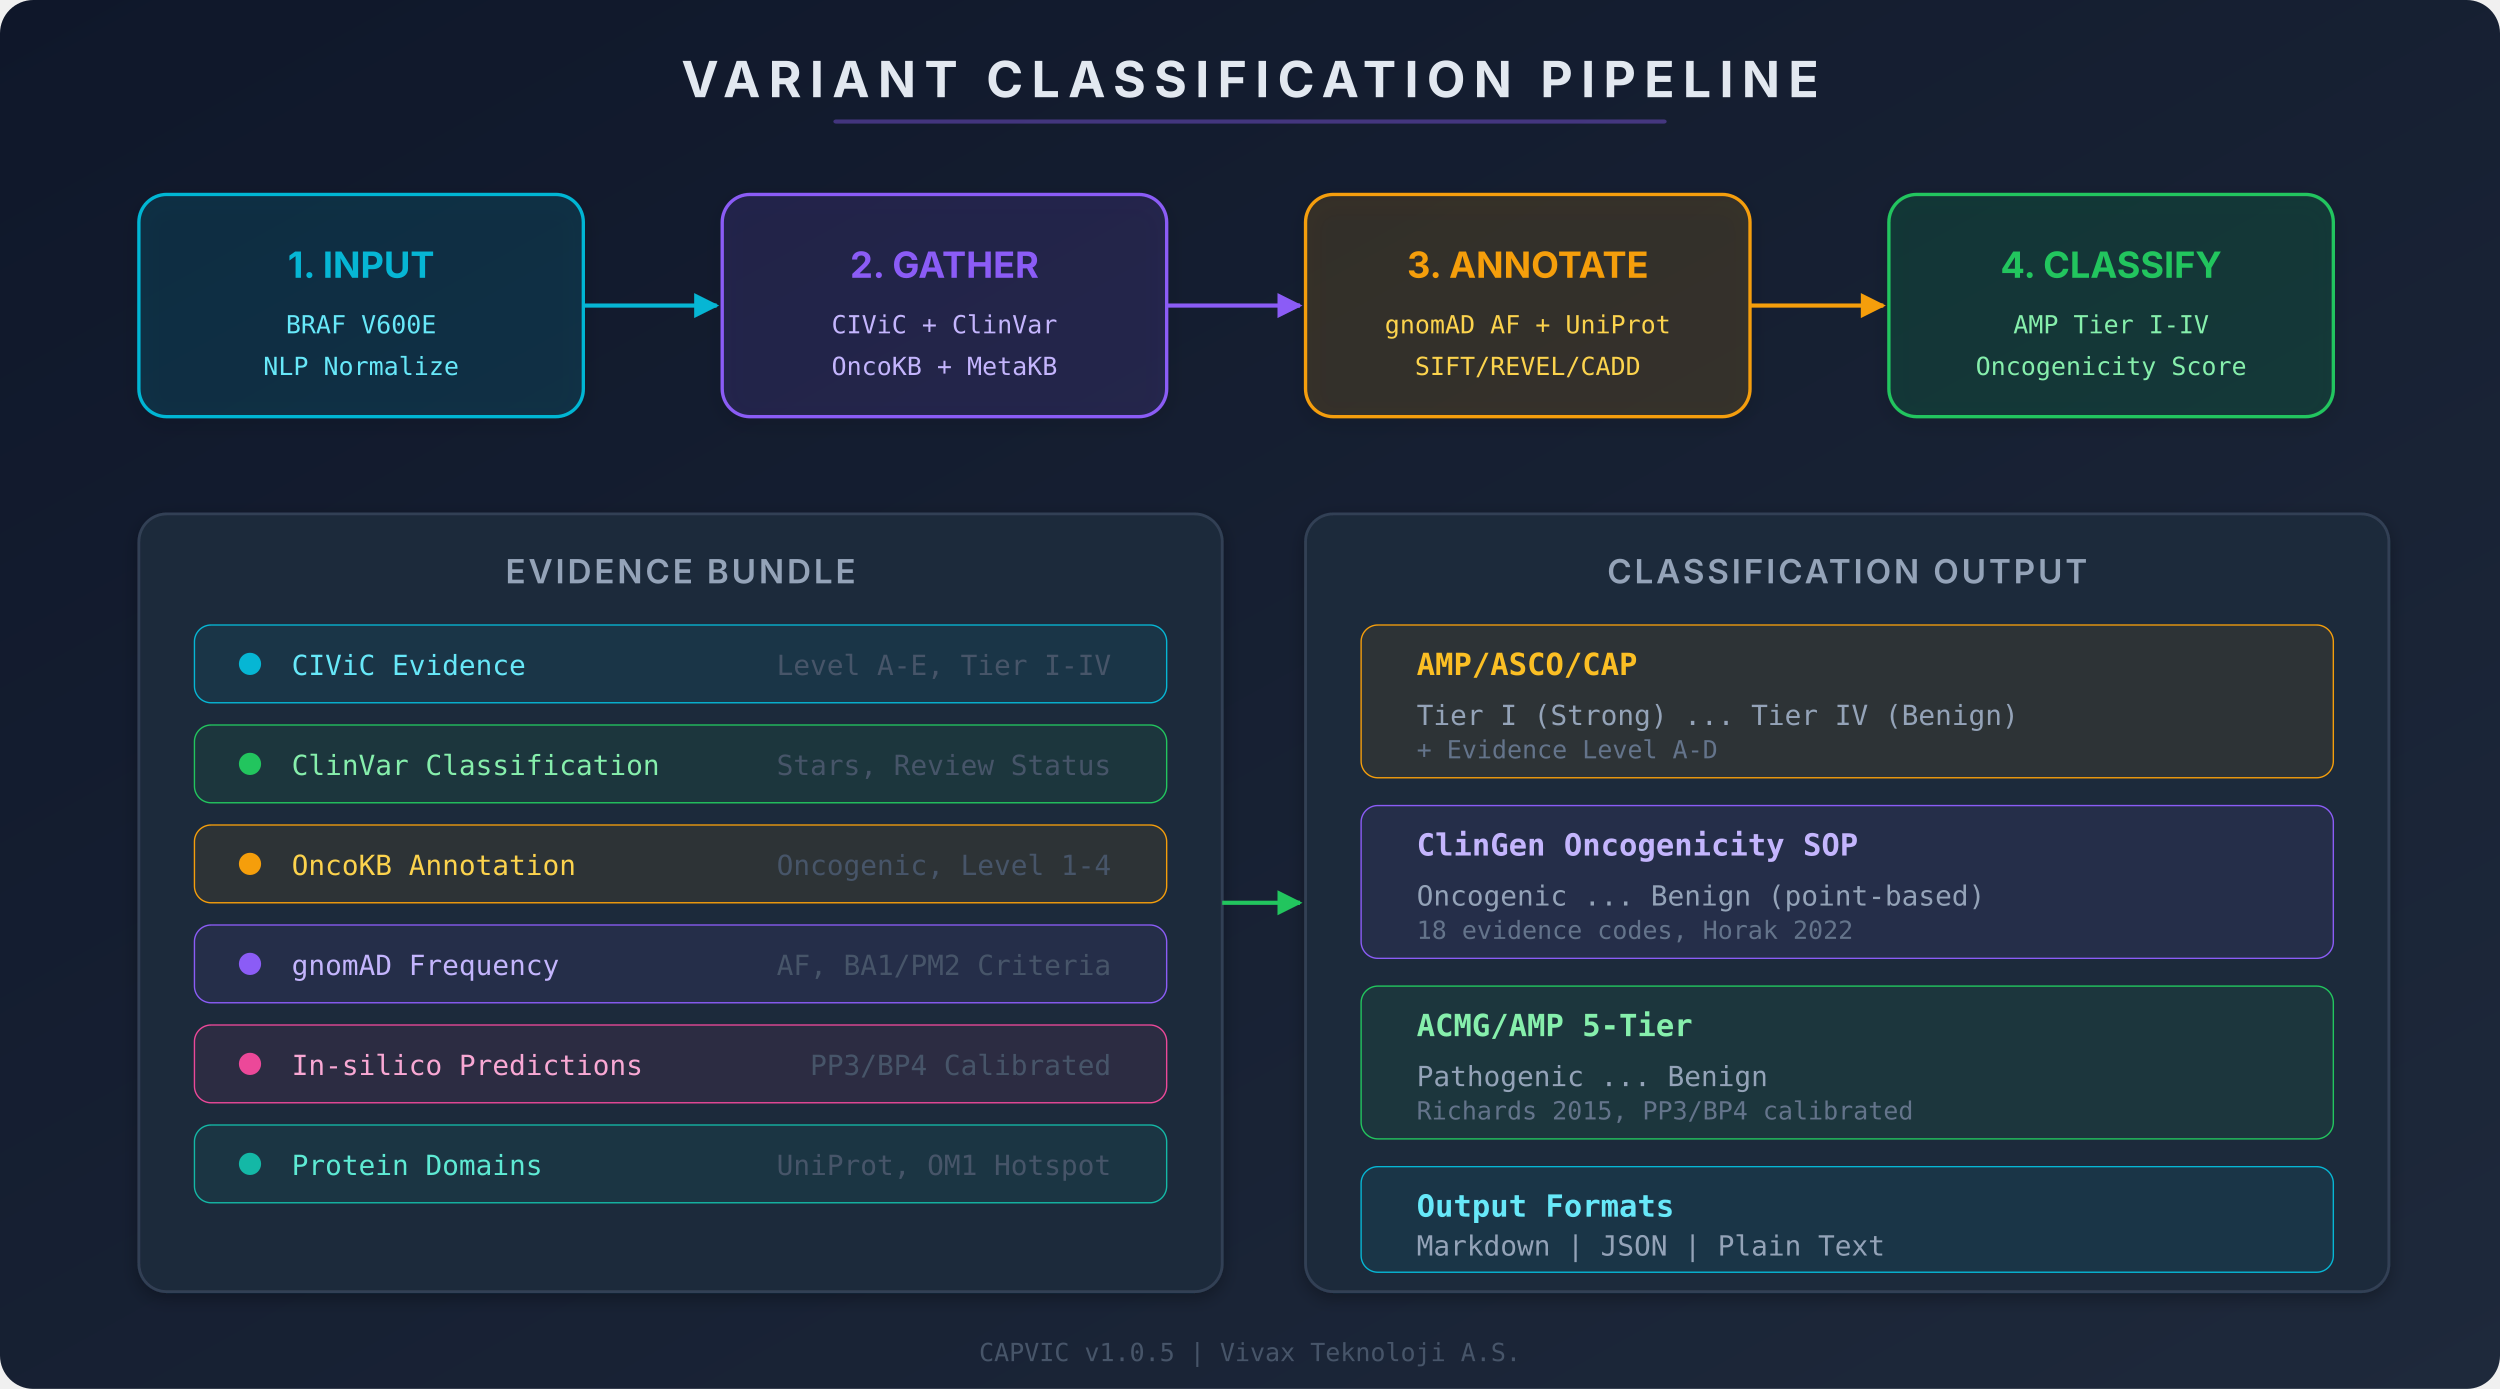
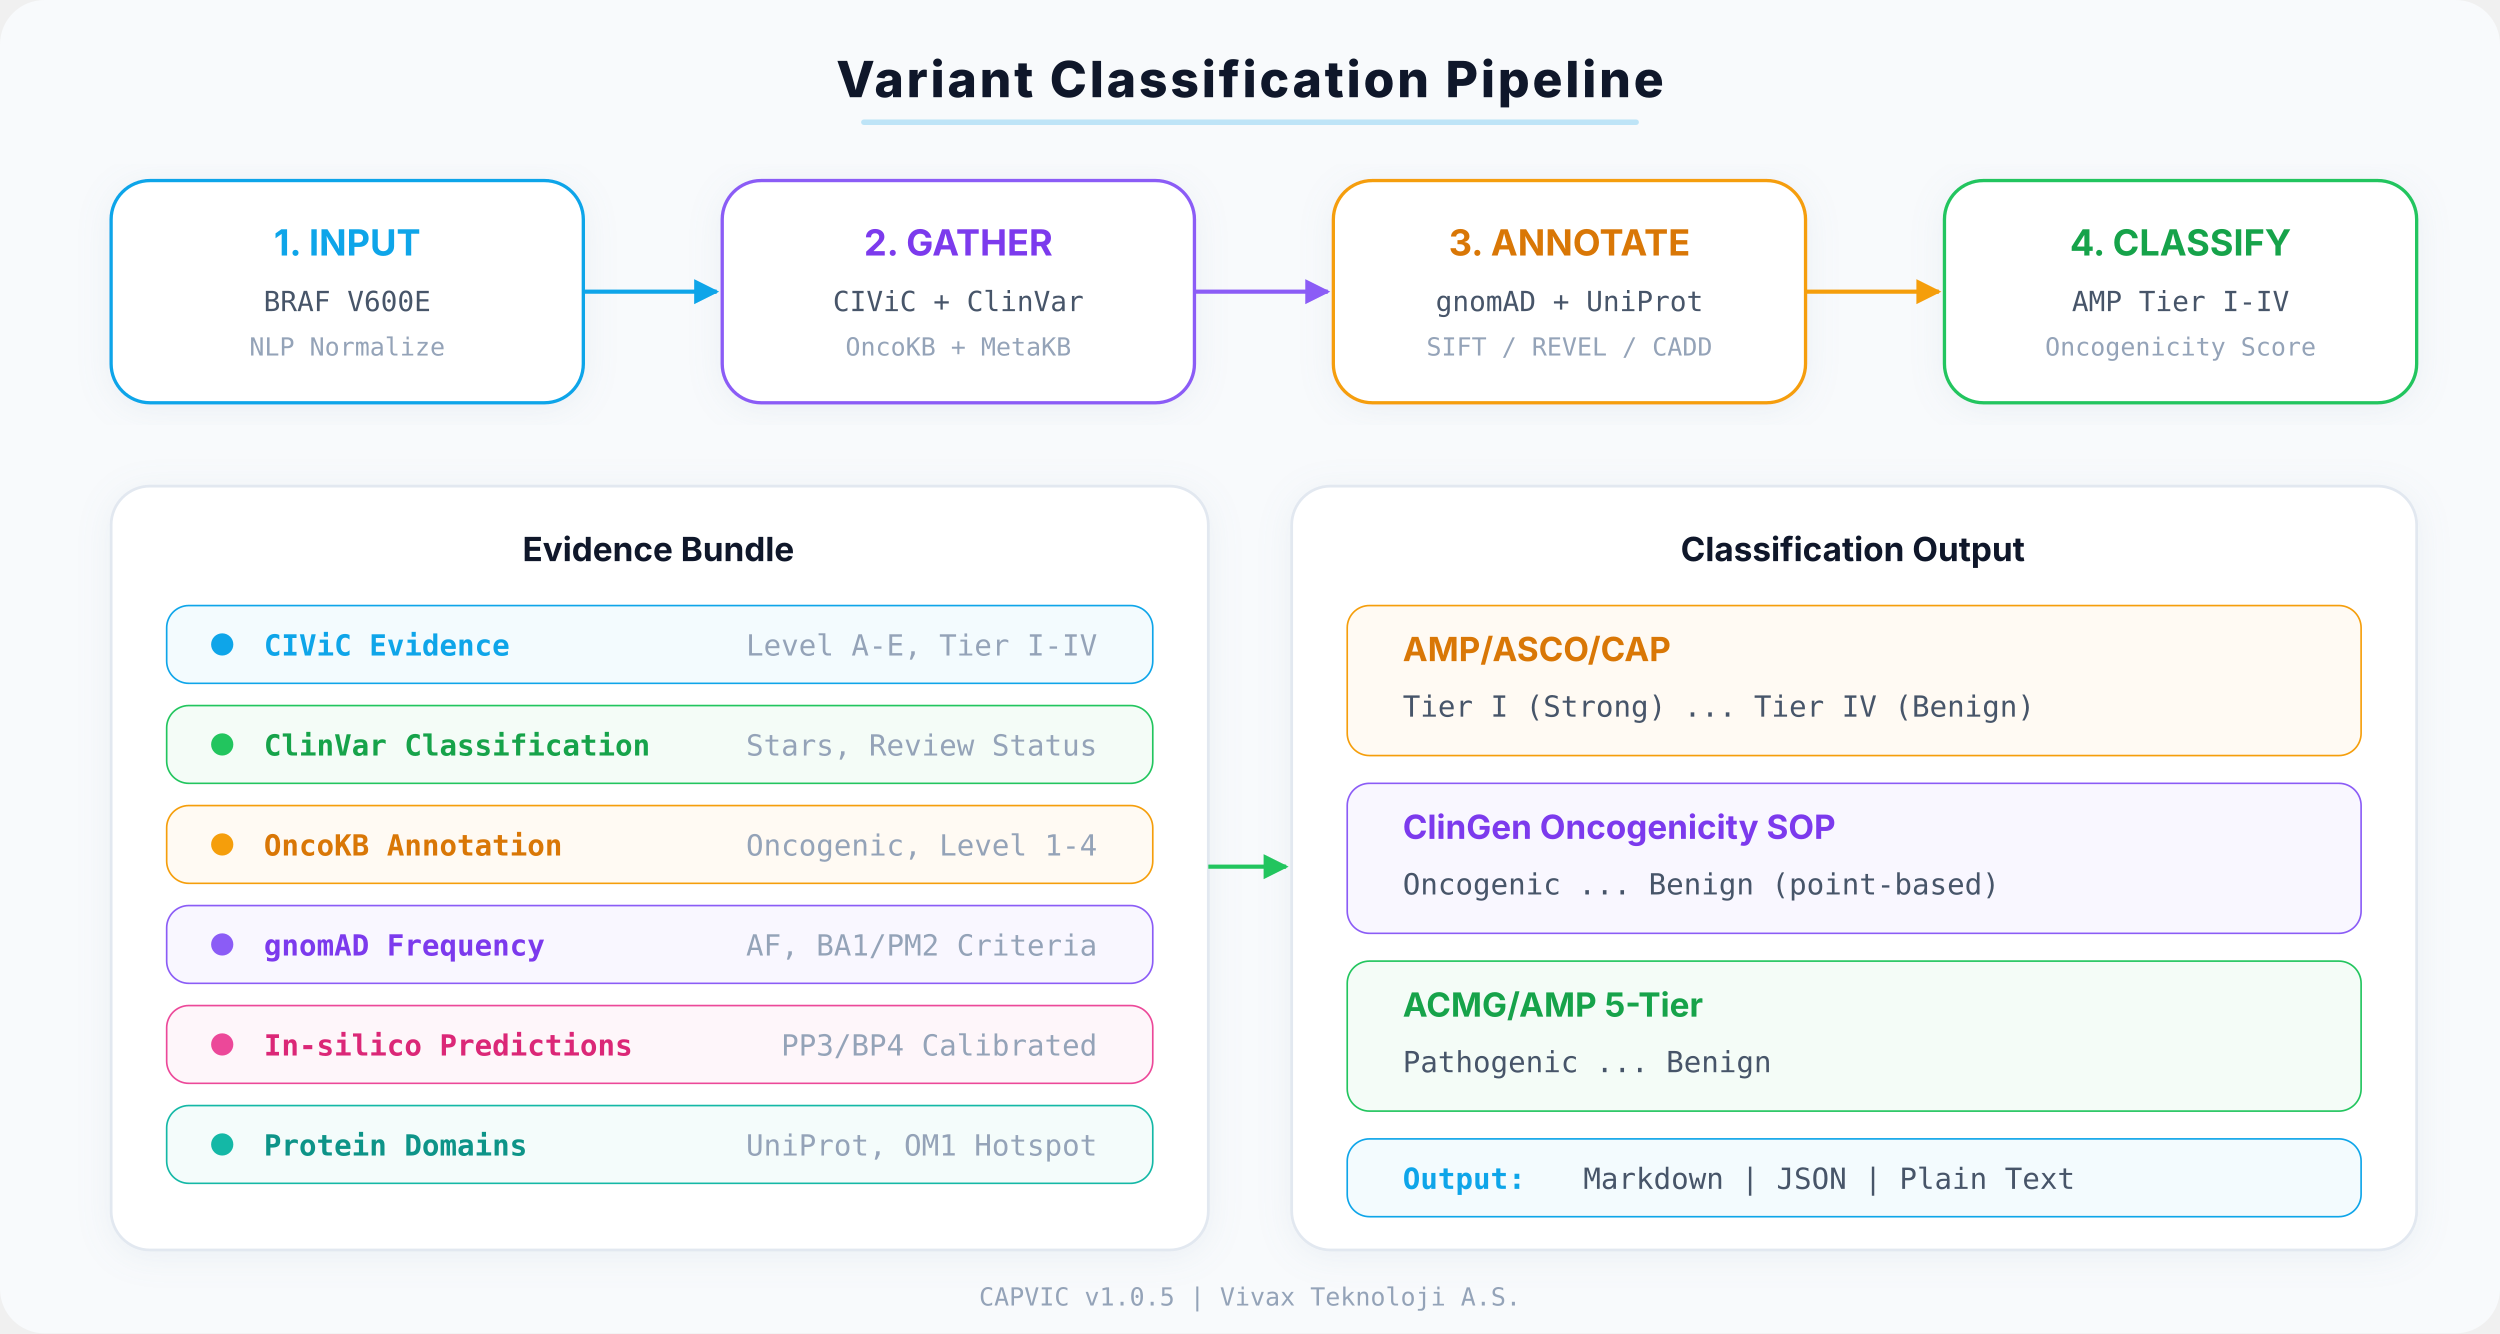
- <svg xmlns="http://www.w3.org/2000/svg" viewBox="0 0 900 500" width="900" height="500">
+ <svg xmlns="http://www.w3.org/2000/svg" viewBox="0 0 900 480" width="900" height="480">
  <defs>
-     <linearGradient id="dfBg" x1="0%" y1="0%" x2="100%" y2="100%">
-       <stop offset="0%" style="stop-color:#0f172a" />
-       <stop offset="100%" style="stop-color:#1e293b" />
-     </linearGradient>
-     <marker id="arrowCyan" viewBox="0 0 10 10" refX="9" refY="5" markerWidth="6" markerHeight="6" orient="auto-start-reverse">
-       <path d="M 0 0 L 10 5 L 0 10 z" fill="#06b6d4" />
+     <marker id="aCy" viewBox="0 0 10 10" refX="9" refY="5" markerWidth="6" markerHeight="6" orient="auto-start-reverse">
+       <path d="M 0 0 L 10 5 L 0 10 z" fill="#0ea5e9" />
    </marker>
-     <marker id="arrowViolet" viewBox="0 0 10 10" refX="9" refY="5" markerWidth="6" markerHeight="6" orient="auto-start-reverse">
+     <marker id="aVi" viewBox="0 0 10 10" refX="9" refY="5" markerWidth="6" markerHeight="6" orient="auto-start-reverse">
      <path d="M 0 0 L 10 5 L 0 10 z" fill="#8b5cf6" />
    </marker>
-     <marker id="arrowAmber" viewBox="0 0 10 10" refX="9" refY="5" markerWidth="6" markerHeight="6" orient="auto-start-reverse">
+     <marker id="aAm" viewBox="0 0 10 10" refX="9" refY="5" markerWidth="6" markerHeight="6" orient="auto-start-reverse">
      <path d="M 0 0 L 10 5 L 0 10 z" fill="#f59e0b" />
    </marker>
-     <marker id="arrowGreen" viewBox="0 0 10 10" refX="9" refY="5" markerWidth="6" markerHeight="6" orient="auto-start-reverse">
+     <marker id="aGr" viewBox="0 0 10 10" refX="9" refY="5" markerWidth="6" markerHeight="6" orient="auto-start-reverse">
      <path d="M 0 0 L 10 5 L 0 10 z" fill="#22c55e" />
    </marker>
-     <filter id="dfShadow">
-       <feDropShadow dx="0" dy="2" stdDeviation="3" flood-color="#000" flood-opacity="0.3" />
+     <filter id="fSh">
+       <feDropShadow dx="0" dy="2" stdDeviation="6" flood-color="#94a3b8" flood-opacity="0.12" />
    </filter>
  </defs>
-   <rect width="900" height="500" rx="12" fill="url(#dfBg)" />
-   <text x="450" y="35" text-anchor="middle" font-family="'SF Pro Display',sans-serif" font-size="18" font-weight="700" letter-spacing="3" fill="#e2e8f0">VARIANT CLASSIFICATION PIPELINE</text>
-   <rect x="300" y="43" width="300" height="1.5" rx="1" fill="#8b5cf6" opacity="0.4" />
-   <rect x="50" y="70" width="160" height="80" rx="10" fill="#06b6d4" fill-opacity="0.12" stroke="#06b6d4" stroke-width="1.2" filter="url(#dfShadow)" />
-   <text x="130" y="100" text-anchor="middle" font-family="'SF Pro Display',sans-serif" font-size="13" font-weight="700" fill="#06b6d4">1. INPUT</text>
-   <text x="130" y="120" text-anchor="middle" font-family="'SF Mono',monospace" font-size="9" fill="#67e8f9">BRAF V600E</text>
-   <text x="130" y="135" text-anchor="middle" font-family="'SF Mono',monospace" font-size="9" fill="#67e8f9">NLP Normalize</text>
-   <rect x="260" y="70" width="160" height="80" rx="10" fill="#8b5cf6" fill-opacity="0.12" stroke="#8b5cf6" stroke-width="1.2" filter="url(#dfShadow)" />
-   <text x="340" y="100" text-anchor="middle" font-family="'SF Pro Display',sans-serif" font-size="13" font-weight="700" fill="#8b5cf6">2. GATHER</text>
-   <text x="340" y="120" text-anchor="middle" font-family="'SF Mono',monospace" font-size="9" fill="#c4b5fd">CIViC + ClinVar</text>
-   <text x="340" y="135" text-anchor="middle" font-family="'SF Mono',monospace" font-size="9" fill="#c4b5fd">OncoKB + MetaKB</text>
-   <rect x="470" y="70" width="160" height="80" rx="10" fill="#f59e0b" fill-opacity="0.12" stroke="#f59e0b" stroke-width="1.2" filter="url(#dfShadow)" />
-   <text x="550" y="100" text-anchor="middle" font-family="'SF Pro Display',sans-serif" font-size="13" font-weight="700" fill="#f59e0b">3. ANNOTATE</text>
-   <text x="550" y="120" text-anchor="middle" font-family="'SF Mono',monospace" font-size="9" fill="#fcd34d">gnomAD AF + UniProt</text>
-   <text x="550" y="135" text-anchor="middle" font-family="'SF Mono',monospace" font-size="9" fill="#fcd34d">SIFT/REVEL/CADD</text>
-   <rect x="680" y="70" width="160" height="80" rx="10" fill="#22c55e" fill-opacity="0.12" stroke="#22c55e" stroke-width="1.2" filter="url(#dfShadow)" />
-   <text x="760" y="100" text-anchor="middle" font-family="'SF Pro Display',sans-serif" font-size="13" font-weight="700" fill="#22c55e">4. CLASSIFY</text>
-   <text x="760" y="120" text-anchor="middle" font-family="'SF Mono',monospace" font-size="9" fill="#86efac">AMP Tier I-IV</text>
-   <text x="760" y="135" text-anchor="middle" font-family="'SF Mono',monospace" font-size="9" fill="#86efac">Oncogenicity Score</text>
-   <line x1="210" y1="110" x2="258" y2="110" stroke="#06b6d4" stroke-width="1.5" marker-end="url(#arrowCyan)" />
-   <line x1="420" y1="110" x2="468" y2="110" stroke="#8b5cf6" stroke-width="1.5" marker-end="url(#arrowViolet)" />
-   <line x1="630" y1="110" x2="678" y2="110" stroke="#f59e0b" stroke-width="1.5" marker-end="url(#arrowAmber)" />
-   <rect x="50" y="185" width="390" height="280" rx="10" fill="#1e293b" stroke="#334155" stroke-width="1" filter="url(#dfShadow)" />
-   <text x="245" y="210" text-anchor="middle" font-family="'SF Pro Display',sans-serif" font-size="12" font-weight="600" letter-spacing="1" fill="#94a3b8">EVIDENCE BUNDLE</text>
-   <g font-family="'SF Mono',monospace" font-size="10">
-     <rect x="70" y="225" width="350" height="28" rx="6" fill="#06b6d4" fill-opacity="0.08" stroke="#06b6d4" stroke-width="0.5" />
-     <circle cx="90" cy="239" r="4" fill="#06b6d4" />
-     <text x="105" y="243" fill="#67e8f9">CIViC Evidence</text>
-     <text x="400" y="243" text-anchor="end" fill="#475569">Level A-E, Tier I-IV</text>
-     <rect x="70" y="261" width="350" height="28" rx="6" fill="#22c55e" fill-opacity="0.08" stroke="#22c55e" stroke-width="0.5" />
-     <circle cx="90" cy="275" r="4" fill="#22c55e" />
-     <text x="105" y="279" fill="#86efac">ClinVar Classification</text>
-     <text x="400" y="279" text-anchor="end" fill="#475569">Stars, Review Status</text>
-     <rect x="70" y="297" width="350" height="28" rx="6" fill="#f59e0b" fill-opacity="0.08" stroke="#f59e0b" stroke-width="0.5" />
-     <circle cx="90" cy="311" r="4" fill="#f59e0b" />
-     <text x="105" y="315" fill="#fcd34d">OncoKB Annotation</text>
-     <text x="400" y="315" text-anchor="end" fill="#475569">Oncogenic, Level 1-4</text>
-     <rect x="70" y="333" width="350" height="28" rx="6" fill="#8b5cf6" fill-opacity="0.08" stroke="#8b5cf6" stroke-width="0.5" />
-     <circle cx="90" cy="347" r="4" fill="#8b5cf6" />
-     <text x="105" y="351" fill="#c4b5fd">gnomAD Frequency</text>
-     <text x="400" y="351" text-anchor="end" fill="#475569">AF, BA1/PM2 Criteria</text>
-     <rect x="70" y="369" width="350" height="28" rx="6" fill="#ec4899" fill-opacity="0.08" stroke="#ec4899" stroke-width="0.5" />
-     <circle cx="90" cy="383" r="4" fill="#ec4899" />
-     <text x="105" y="387" fill="#f9a8d4">In-silico Predictions</text>
-     <text x="400" y="387" text-anchor="end" fill="#475569">PP3/BP4 Calibrated</text>
-     <rect x="70" y="405" width="350" height="28" rx="6" fill="#14b8a6" fill-opacity="0.08" stroke="#14b8a6" stroke-width="0.5" />
-     <circle cx="90" cy="419" r="4" fill="#14b8a6" />
-     <text x="105" y="423" fill="#5eead4">Protein Domains</text>
-     <text x="400" y="423" text-anchor="end" fill="#475569">UniProt, OM1 Hotspot</text>
+   <rect width="900" height="480" rx="16" fill="#f8fafc" />
+   <text x="450" y="35" text-anchor="middle" font-family="'SF Pro Display','Inter',sans-serif" font-size="18" font-weight="800" letter-spacing="1" fill="#0f172a">Variant Classification Pipeline</text>
+   <rect x="310" y="43" width="280" height="2" rx="1" fill="#0ea5e9" opacity="0.25" />
+   <rect x="40" y="65" width="170" height="80" rx="14" fill="#fff" stroke="#0ea5e9" stroke-width="1.2" filter="url(#fSh)" />
+   <text x="125" y="92" text-anchor="middle" font-family="'SF Pro Display','Inter',sans-serif" font-size="13" font-weight="700" fill="#0ea5e9">1. INPUT</text>
+   <text x="125" y="112" text-anchor="middle" font-family="'SF Mono',monospace" font-size="10" fill="#475569">BRAF V600E</text>
+   <text x="125" y="128" text-anchor="middle" font-family="'SF Mono',monospace" font-size="9" fill="#94a3b8">NLP Normalize</text>
+   <rect x="260" y="65" width="170" height="80" rx="14" fill="#fff" stroke="#8b5cf6" stroke-width="1.2" filter="url(#fSh)" />
+   <text x="345" y="92" text-anchor="middle" font-family="'SF Pro Display','Inter',sans-serif" font-size="13" font-weight="700" fill="#7c3aed">2. GATHER</text>
+   <text x="345" y="112" text-anchor="middle" font-family="'SF Mono',monospace" font-size="10" fill="#475569">CIViC + ClinVar</text>
+   <text x="345" y="128" text-anchor="middle" font-family="'SF Mono',monospace" font-size="9" fill="#94a3b8">OncoKB + MetaKB</text>
+   <rect x="480" y="65" width="170" height="80" rx="14" fill="#fff" stroke="#f59e0b" stroke-width="1.2" filter="url(#fSh)" />
+   <text x="565" y="92" text-anchor="middle" font-family="'SF Pro Display','Inter',sans-serif" font-size="13" font-weight="700" fill="#d97706">3. ANNOTATE</text>
+   <text x="565" y="112" text-anchor="middle" font-family="'SF Mono',monospace" font-size="10" fill="#475569">gnomAD + UniProt</text>
+   <text x="565" y="128" text-anchor="middle" font-family="'SF Mono',monospace" font-size="9" fill="#94a3b8">SIFT / REVEL / CADD</text>
+   <rect x="700" y="65" width="170" height="80" rx="14" fill="#fff" stroke="#22c55e" stroke-width="1.2" filter="url(#fSh)" />
+   <text x="785" y="92" text-anchor="middle" font-family="'SF Pro Display','Inter',sans-serif" font-size="13" font-weight="700" fill="#16a34a">4. CLASSIFY</text>
+   <text x="785" y="112" text-anchor="middle" font-family="'SF Mono',monospace" font-size="10" fill="#475569">AMP Tier I-IV</text>
+   <text x="785" y="128" text-anchor="middle" font-family="'SF Mono',monospace" font-size="9" fill="#94a3b8">Oncogenicity Score</text>
+   <line x1="210" y1="105" x2="258" y2="105" stroke="#0ea5e9" stroke-width="1.5" marker-end="url(#aCy)" />
+   <line x1="430" y1="105" x2="478" y2="105" stroke="#8b5cf6" stroke-width="1.5" marker-end="url(#aVi)" />
+   <line x1="650" y1="105" x2="698" y2="105" stroke="#f59e0b" stroke-width="1.5" marker-end="url(#aAm)" />
+   <rect x="40" y="175" width="395" height="275" rx="14" fill="#fff" stroke="#e2e8f0" stroke-width="1" filter="url(#fSh)" />
+   <text x="237" y="202" text-anchor="middle" font-family="'SF Pro Display','Inter',sans-serif" font-size="12" font-weight="700" fill="#0f172a">Evidence Bundle</text>
+   <g font-family="'SF Mono',monospace" font-size="10.5">
+     <rect x="60" y="218" width="355" height="28" rx="8" fill="#0ea5e9" fill-opacity="0.05" stroke="#0ea5e9" stroke-width="0.6" />
+     <circle cx="80" cy="232" r="4" fill="#0ea5e9" />
+     <text x="95" y="236" fill="#0ea5e9" font-weight="600">CIViC Evidence</text>
+     <text x="395" y="236" text-anchor="end" fill="#94a3b8">Level A-E, Tier I-IV</text>
+     <rect x="60" y="254" width="355" height="28" rx="8" fill="#22c55e" fill-opacity="0.05" stroke="#22c55e" stroke-width="0.6" />
+     <circle cx="80" cy="268" r="4" fill="#22c55e" />
+     <text x="95" y="272" fill="#16a34a" font-weight="600">ClinVar Classification</text>
+     <text x="395" y="272" text-anchor="end" fill="#94a3b8">Stars, Review Status</text>
+     <rect x="60" y="290" width="355" height="28" rx="8" fill="#f59e0b" fill-opacity="0.05" stroke="#f59e0b" stroke-width="0.6" />
+     <circle cx="80" cy="304" r="4" fill="#f59e0b" />
+     <text x="95" y="308" fill="#d97706" font-weight="600">OncoKB Annotation</text>
+     <text x="395" y="308" text-anchor="end" fill="#94a3b8">Oncogenic, Level 1-4</text>
+     <rect x="60" y="326" width="355" height="28" rx="8" fill="#8b5cf6" fill-opacity="0.05" stroke="#8b5cf6" stroke-width="0.6" />
+     <circle cx="80" cy="340" r="4" fill="#8b5cf6" />
+     <text x="95" y="344" fill="#7c3aed" font-weight="600">gnomAD Frequency</text>
+     <text x="395" y="344" text-anchor="end" fill="#94a3b8">AF, BA1/PM2 Criteria</text>
+     <rect x="60" y="362" width="355" height="28" rx="8" fill="#ec4899" fill-opacity="0.05" stroke="#ec4899" stroke-width="0.6" />
+     <circle cx="80" cy="376" r="4" fill="#ec4899" />
+     <text x="95" y="380" fill="#db2777" font-weight="600">In-silico Predictions</text>
+     <text x="395" y="380" text-anchor="end" fill="#94a3b8">PP3/BP4 Calibrated</text>
+     <rect x="60" y="398" width="355" height="28" rx="8" fill="#14b8a6" fill-opacity="0.05" stroke="#14b8a6" stroke-width="0.6" />
+     <circle cx="80" cy="412" r="4" fill="#14b8a6" />
+     <text x="95" y="416" fill="#0d9488" font-weight="600">Protein Domains</text>
+     <text x="395" y="416" text-anchor="end" fill="#94a3b8">UniProt, OM1 Hotspot</text>
  </g>
-   <rect x="470" y="185" width="390" height="280" rx="10" fill="#1e293b" stroke="#334155" stroke-width="1" filter="url(#dfShadow)" />
-   <text x="665" y="210" text-anchor="middle" font-family="'SF Pro Display',sans-serif" font-size="12" font-weight="600" letter-spacing="1" fill="#94a3b8">CLASSIFICATION OUTPUT</text>
-   <g font-family="'SF Mono',monospace" font-size="10">
-     <rect x="490" y="225" width="350" height="55" rx="6" fill="#f59e0b" fill-opacity="0.08" stroke="#f59e0b" stroke-width="0.5" />
-     <text x="510" y="243" fill="#fbbf24" font-weight="700" font-size="11">AMP/ASCO/CAP</text>
-     <text x="510" y="261" fill="#94a3b8">Tier I (Strong) ... Tier IV (Benign)</text>
-     <text x="510" y="273" fill="#64748b" font-size="9">+ Evidence Level A-D</text>
-     <rect x="490" y="290" width="350" height="55" rx="6" fill="#8b5cf6" fill-opacity="0.08" stroke="#8b5cf6" stroke-width="0.5" />
-     <text x="510" y="308" fill="#c4b5fd" font-weight="700" font-size="11">ClinGen Oncogenicity SOP</text>
-     <text x="510" y="326" fill="#94a3b8">Oncogenic ... Benign (point-based)</text>
-     <text x="510" y="338" fill="#64748b" font-size="9">18 evidence codes, Horak 2022</text>
-     <rect x="490" y="355" width="350" height="55" rx="6" fill="#22c55e" fill-opacity="0.08" stroke="#22c55e" stroke-width="0.5" />
-     <text x="510" y="373" fill="#86efac" font-weight="700" font-size="11">ACMG/AMP 5-Tier</text>
-     <text x="510" y="391" fill="#94a3b8">Pathogenic ... Benign</text>
-     <text x="510" y="403" fill="#64748b" font-size="9">Richards 2015, PP3/BP4 calibrated</text>
-     <rect x="490" y="420" width="350" height="38" rx="6" fill="#06b6d4" fill-opacity="0.08" stroke="#06b6d4" stroke-width="0.5" />
-     <text x="510" y="438" fill="#67e8f9" font-weight="700" font-size="11">Output Formats</text>
-     <text x="510" y="452" fill="#94a3b8">Markdown | JSON | Plain Text</text>
+   <rect x="465" y="175" width="405" height="275" rx="14" fill="#fff" stroke="#e2e8f0" stroke-width="1" filter="url(#fSh)" />
+   <text x="667" y="202" text-anchor="middle" font-family="'SF Pro Display','Inter',sans-serif" font-size="12" font-weight="700" fill="#0f172a">Classification Output</text>
+   <g font-family="'SF Mono',monospace" font-size="10.5">
+     <rect x="485" y="218" width="365" height="54" rx="8" fill="#f59e0b" fill-opacity="0.05" stroke="#f59e0b" stroke-width="0.6" />
+     <text x="505" y="238" fill="#d97706" font-weight="700" font-size="12" font-family="'SF Pro Display','Inter',sans-serif">AMP/ASCO/CAP</text>
+     <text x="505" y="258" fill="#475569">Tier I (Strong) ... Tier IV (Benign)</text>
+     <rect x="485" y="282" width="365" height="54" rx="8" fill="#8b5cf6" fill-opacity="0.05" stroke="#8b5cf6" stroke-width="0.6" />
+     <text x="505" y="302" fill="#7c3aed" font-weight="700" font-size="12" font-family="'SF Pro Display','Inter',sans-serif">ClinGen Oncogenicity SOP</text>
+     <text x="505" y="322" fill="#475569">Oncogenic ... Benign (point-based)</text>
+     <rect x="485" y="346" width="365" height="54" rx="8" fill="#22c55e" fill-opacity="0.05" stroke="#22c55e" stroke-width="0.6" />
+     <text x="505" y="366" fill="#16a34a" font-weight="700" font-size="12" font-family="'SF Pro Display','Inter',sans-serif">ACMG/AMP 5-Tier</text>
+     <text x="505" y="386" fill="#475569">Pathogenic ... Benign</text>
+     <rect x="485" y="410" width="365" height="28" rx="8" fill="#0ea5e9" fill-opacity="0.05" stroke="#0ea5e9" stroke-width="0.6" />
+     <text x="505" y="428" fill="#0ea5e9" font-weight="600">Output:</text>
+     <text x="570" y="428" fill="#475569">Markdown | JSON | Plain Text</text>
  </g>
-   <line x1="440" y1="325" x2="468" y2="325" stroke="#22c55e" stroke-width="1.5" marker-end="url(#arrowGreen)" />
-   <text x="450" y="490" text-anchor="middle" font-family="'SF Mono',monospace" font-size="9" fill="#475569">CAPVIC v1.0.5 | Vivax Teknoloji A.S.</text>
+   <line x1="435" y1="312" x2="463" y2="312" stroke="#22c55e" stroke-width="1.5" marker-end="url(#aGr)" />
+   <text x="450" y="470" text-anchor="middle" font-family="'SF Mono',monospace" font-size="9" fill="#94a3b8">CAPVIC v1.0.5 | Vivax Teknoloji A.S.</text>
</svg>
